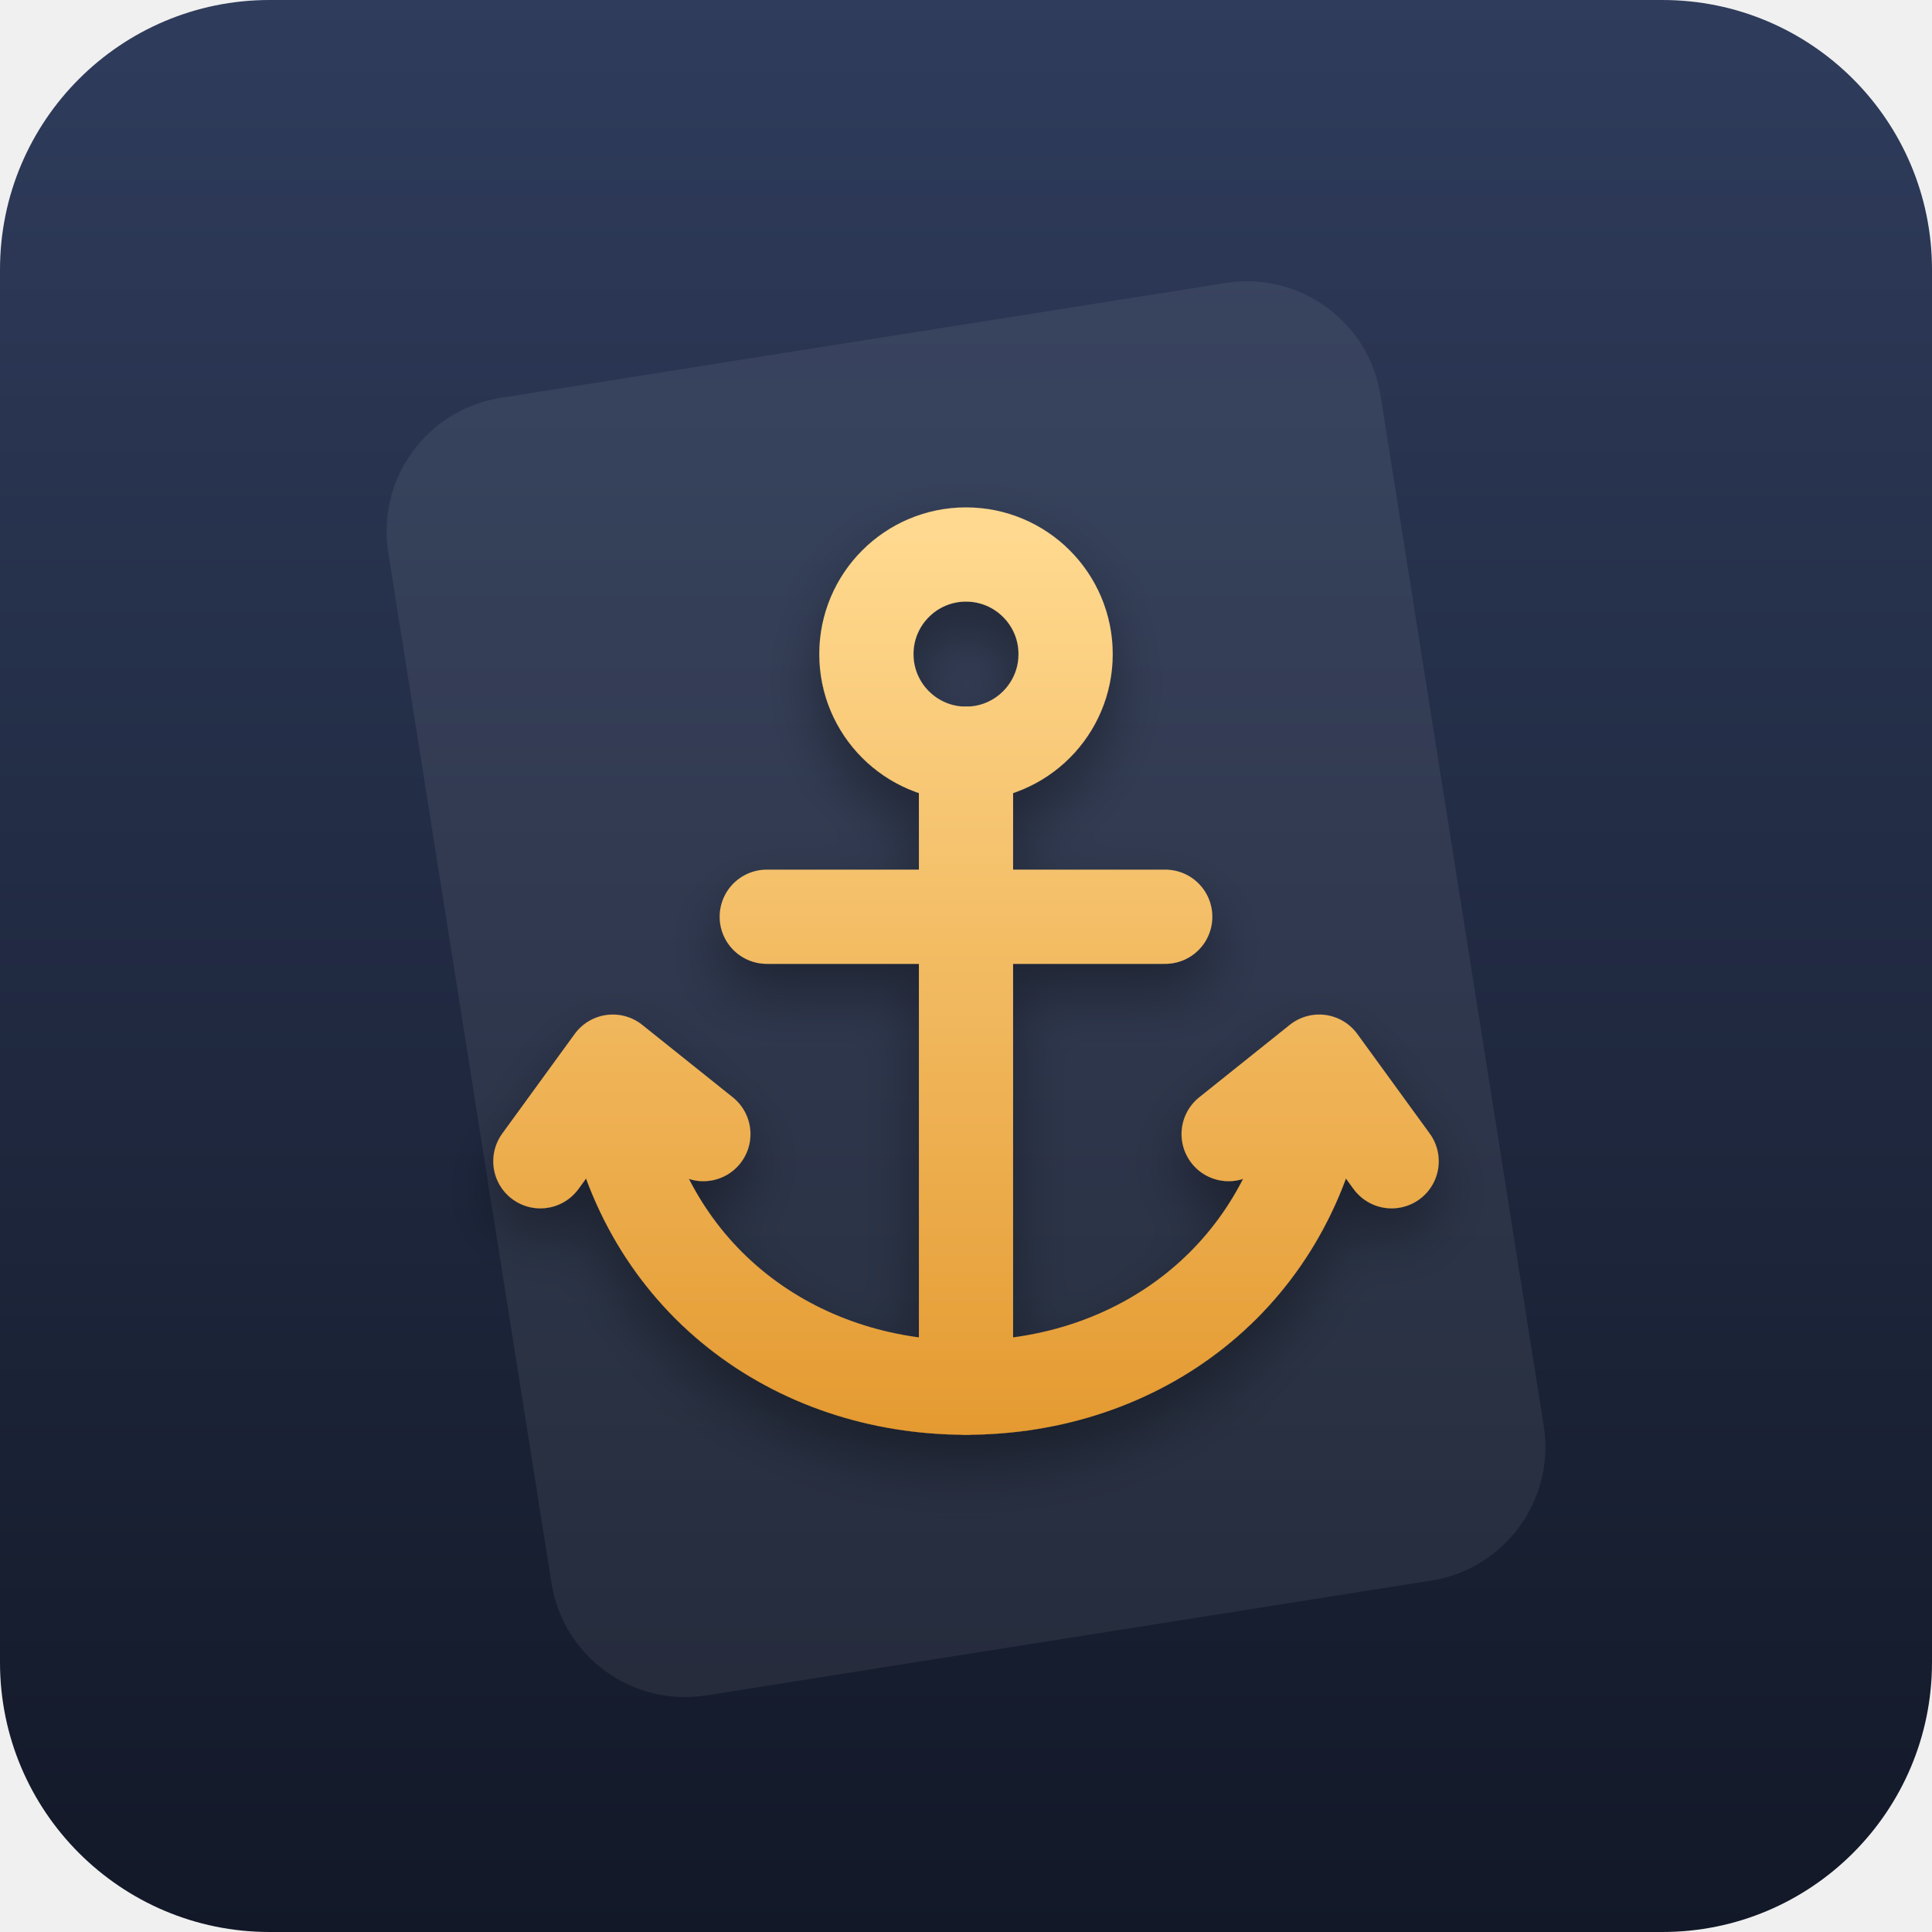
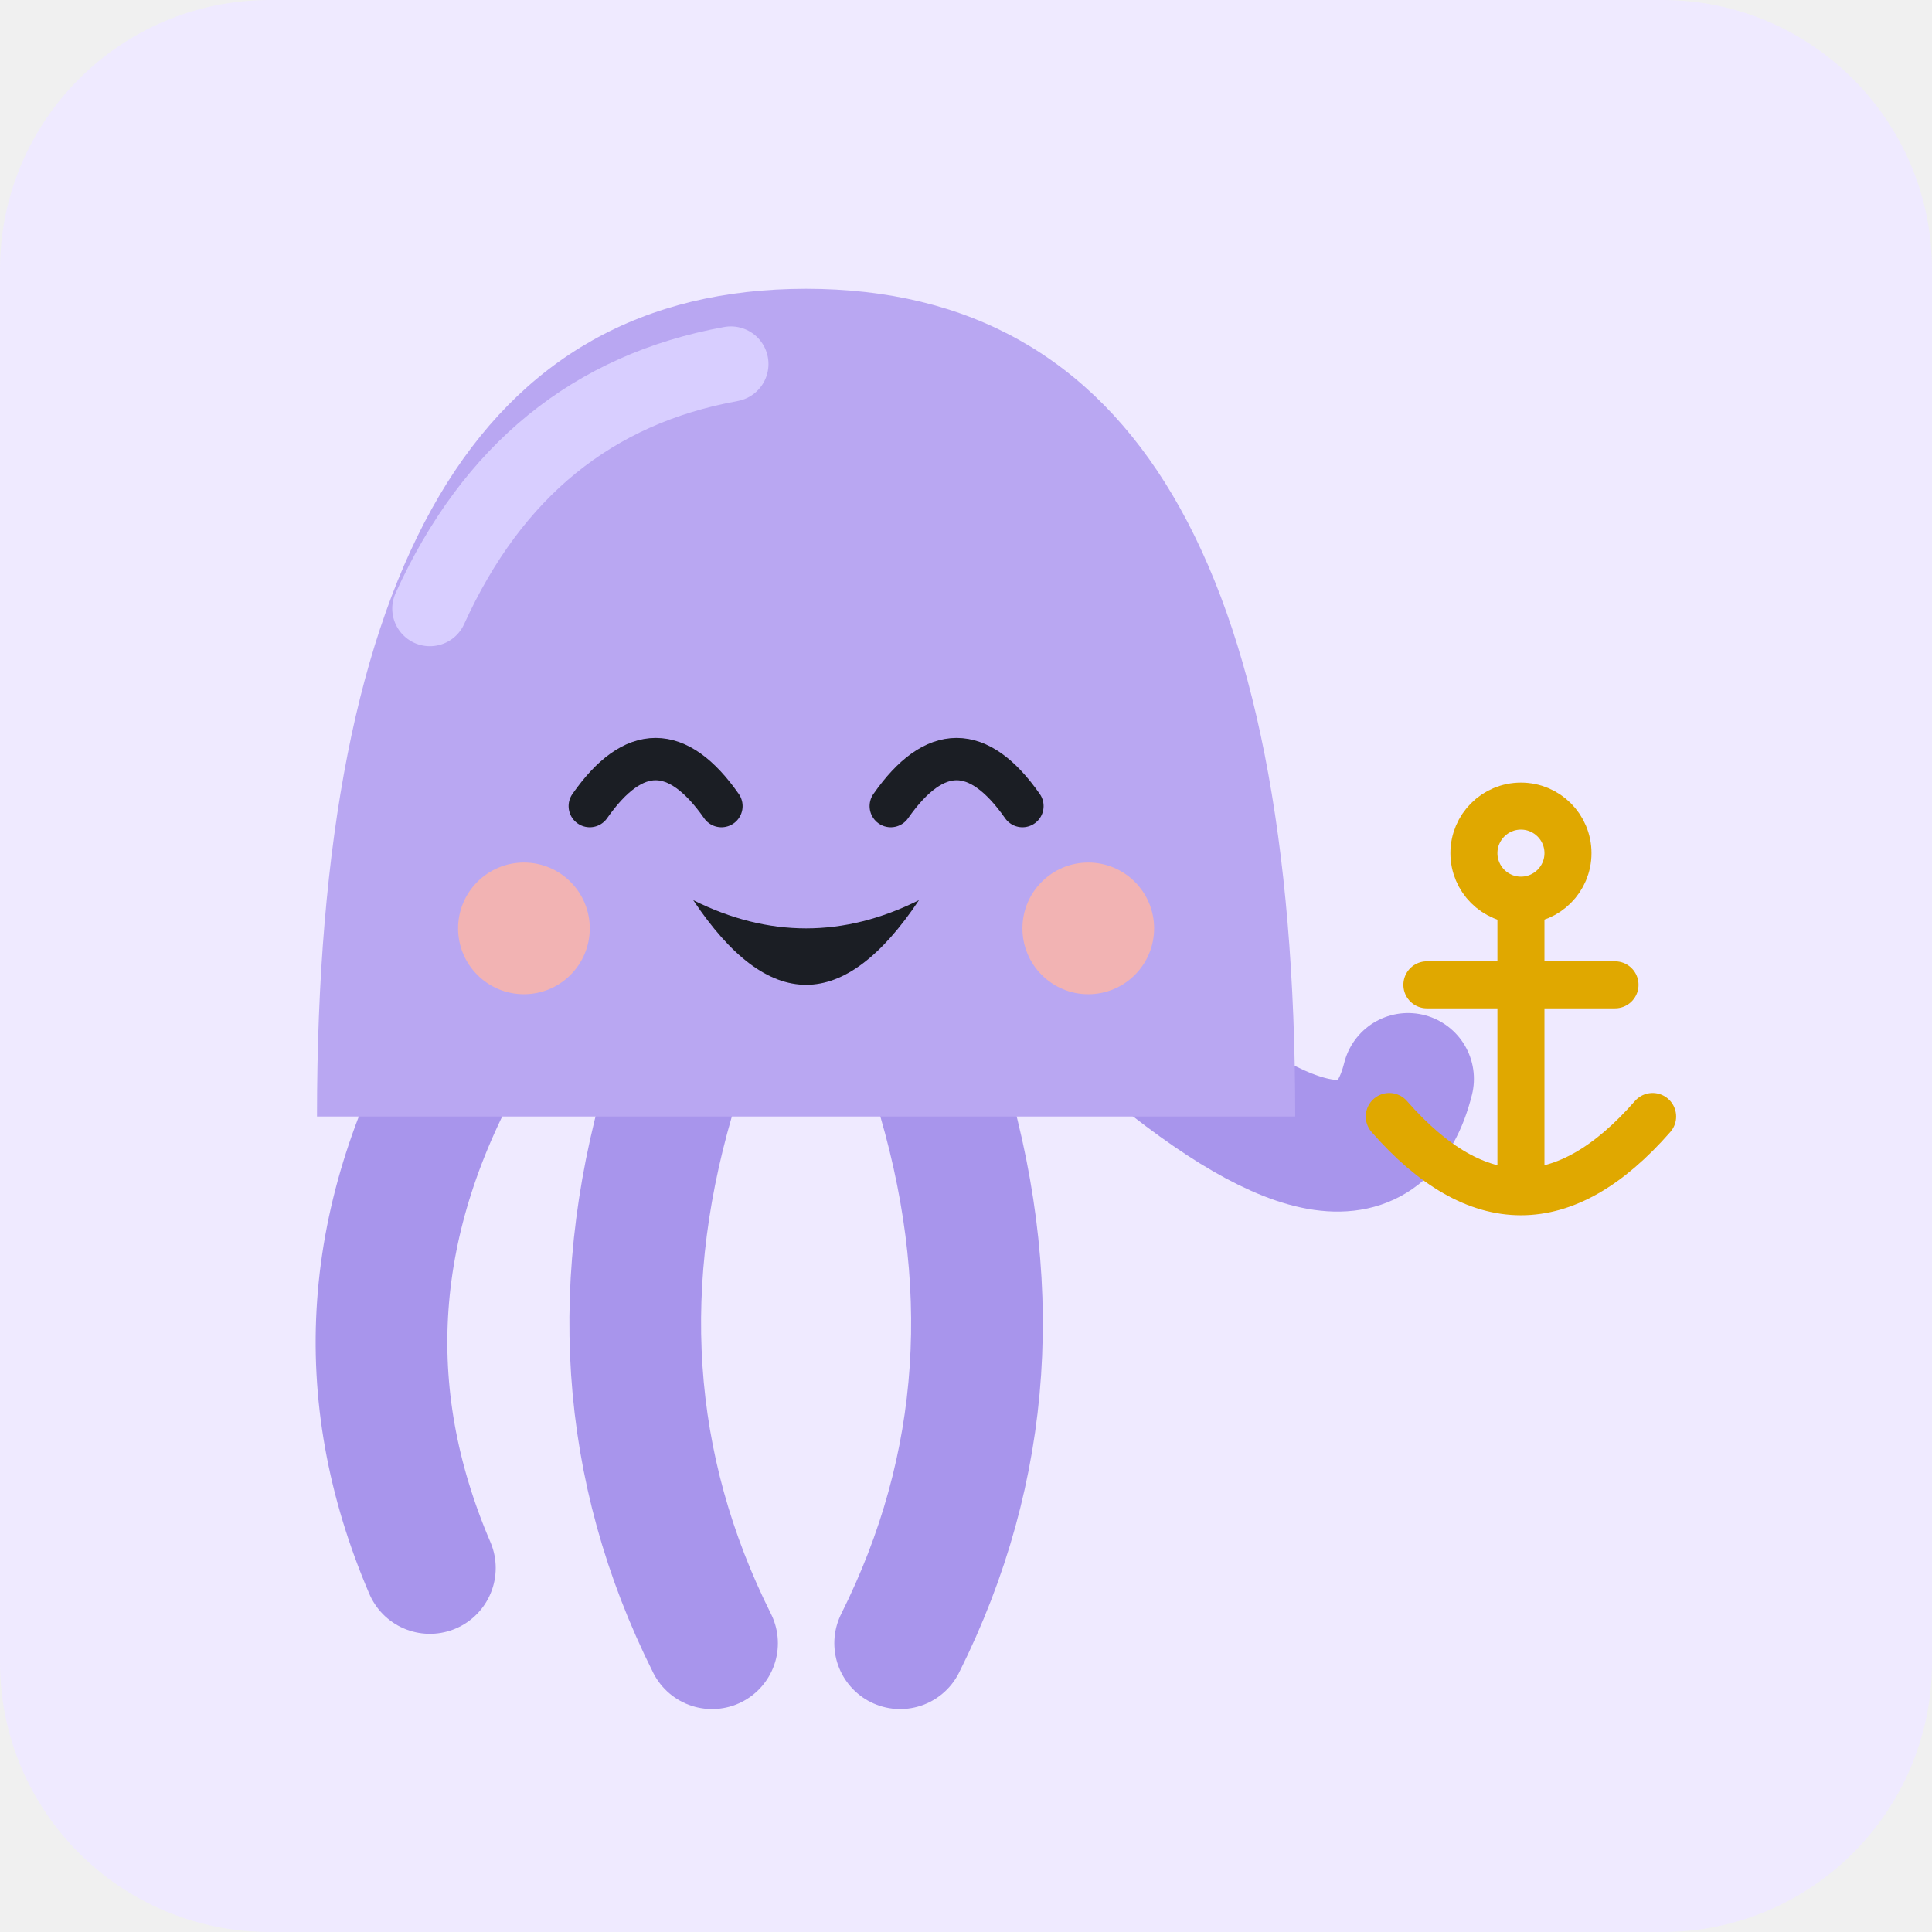
<svg xmlns="http://www.w3.org/2000/svg" width="512" height="512" viewBox="0 0 512 512">
-   <defs>
-     <linearGradient id="bg" x1="0" y1="0" x2="0" y2="1">
-       <stop offset="0" stop-color="#2f3c5c" />
-       <stop offset="1" stop-color="#121827" />
-     </linearGradient>
-     <linearGradient id="gold" gradientUnits="userSpaceOnUse" x1="0" y1="6" x2="0" y2="58">
-       <stop offset="0" stop-color="#ffd98f" />
-       <stop offset="1" stop-color="#e3972c" />
-     </linearGradient>
-     <filter id="shadow" x="-20%" y="-20%" width="140%" height="150%">
-       <feDropShadow dx="0" dy="1.6" stdDeviation="1.6" flood-color="#000" flood-opacity="0.35" />
-     </filter>
-   </defs>
-   <rect x="0" y="0" width="512" height="512" rx="71.456" fill="url(#bg)" />
-   <rect x="122.88" y="88.064" width="266.24" height="348.16" rx="35.84" fill="#ffffff" fill-opacity="0.07" transform="rotate(-9 256 262.144)" />
-   <g transform="translate(256 262.144) scale(4.8) translate(-32 -31)" fill="none" stroke="url(#gold)" stroke-width="5.2" stroke-linecap="round" stroke-linejoin="round" filter="url(#shadow)">
-     <circle cx="32" cy="12.5" r="5.5" />
-     <path d="M32 18v35" />
-     <path d="M21 27h22" />
-     <path d="M12.5 37c1.8 10 10 16 19.5 16s17.7-6 19.5-16" />
-     <path d="M8.5 40.5 12.5 35l5 4" />
-     <path d="M55.5 40.5 51.5 35l-5 4" />
+   <rect x="0" y="0" width="512" height="512" rx="71.456" fill="#efeaff" />
+   <g transform="translate(256 256) scale(2.492632) translate(-117 -108)">
+     <g stroke="#a895ec" stroke-width="14" fill="none" stroke-linecap="round">
+       <path d="M64 116 Q48 144 60 172" />
+       <path d="M86 120 Q76 152 90 180" />
+       <path d="M114 120 Q124 152 110 180" />
+       <path d="M136 116 Q160 136 164 120" />
+     </g>
+     <path d="M48 124 Q48 36 100 36 Q152 36 152 124 Z" fill="#b9a7f2" />
+     <path d="M60 70 Q70 48 92 44" stroke="#d8ceff" stroke-width="8" fill="none" stroke-linecap="round" />
+     <g stroke="#1b1e24" stroke-width="4.5" fill="none" stroke-linecap="round">
+       <path d="M77 91 Q84 81 91 91" />
+       <path d="M109 91 Q116 81 123 91" />
+     </g>
+     <circle cx="70" cy="104" r="7" fill="#f2b3b3" />
+     <circle cx="130" cy="104" r="7" fill="#f2b3b3" />
+     <path d="M88 101 Q100 119 112 101 Q100 107 88 101Z" fill="#1b1e24" />
+     <g stroke="#e0a800" stroke-width="5" fill="none" stroke-linecap="round">
+       <circle cx="176" cy="96" r="5" />
+       <path d="M176 102 V132 M166 110 H186 M162 124 Q176 140 190 124" />
+     </g>
  </g>
</svg>
